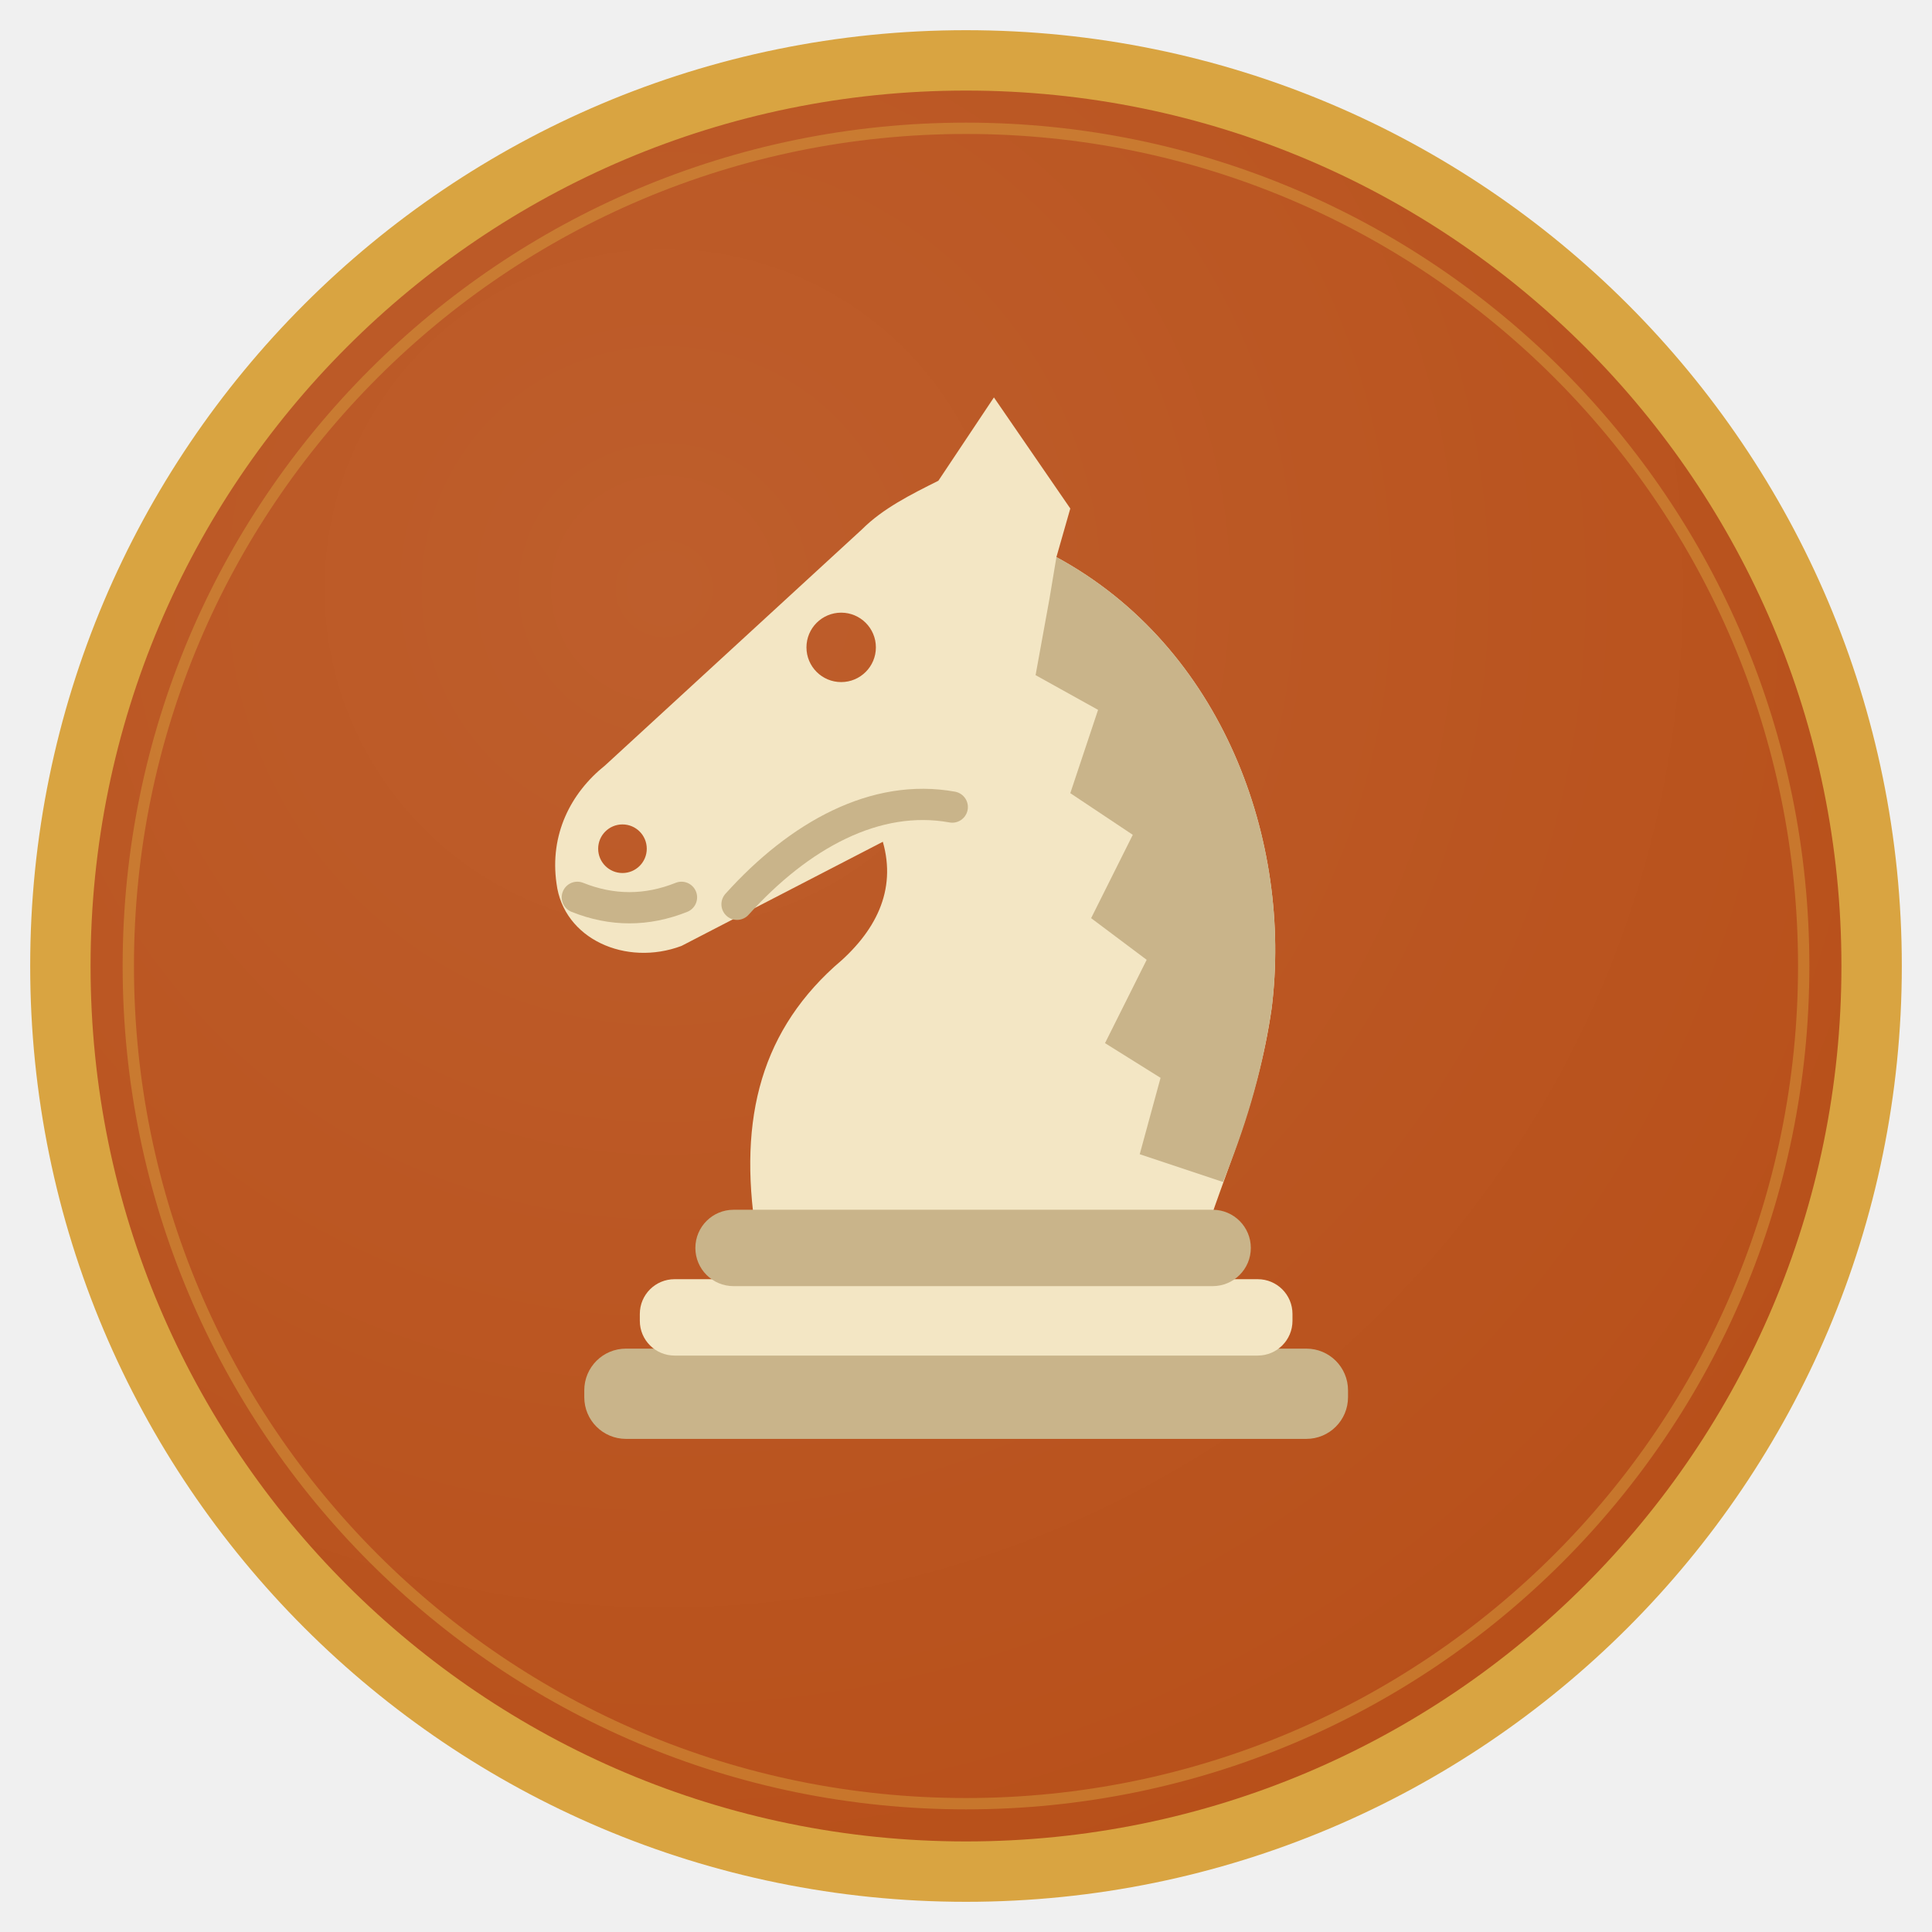
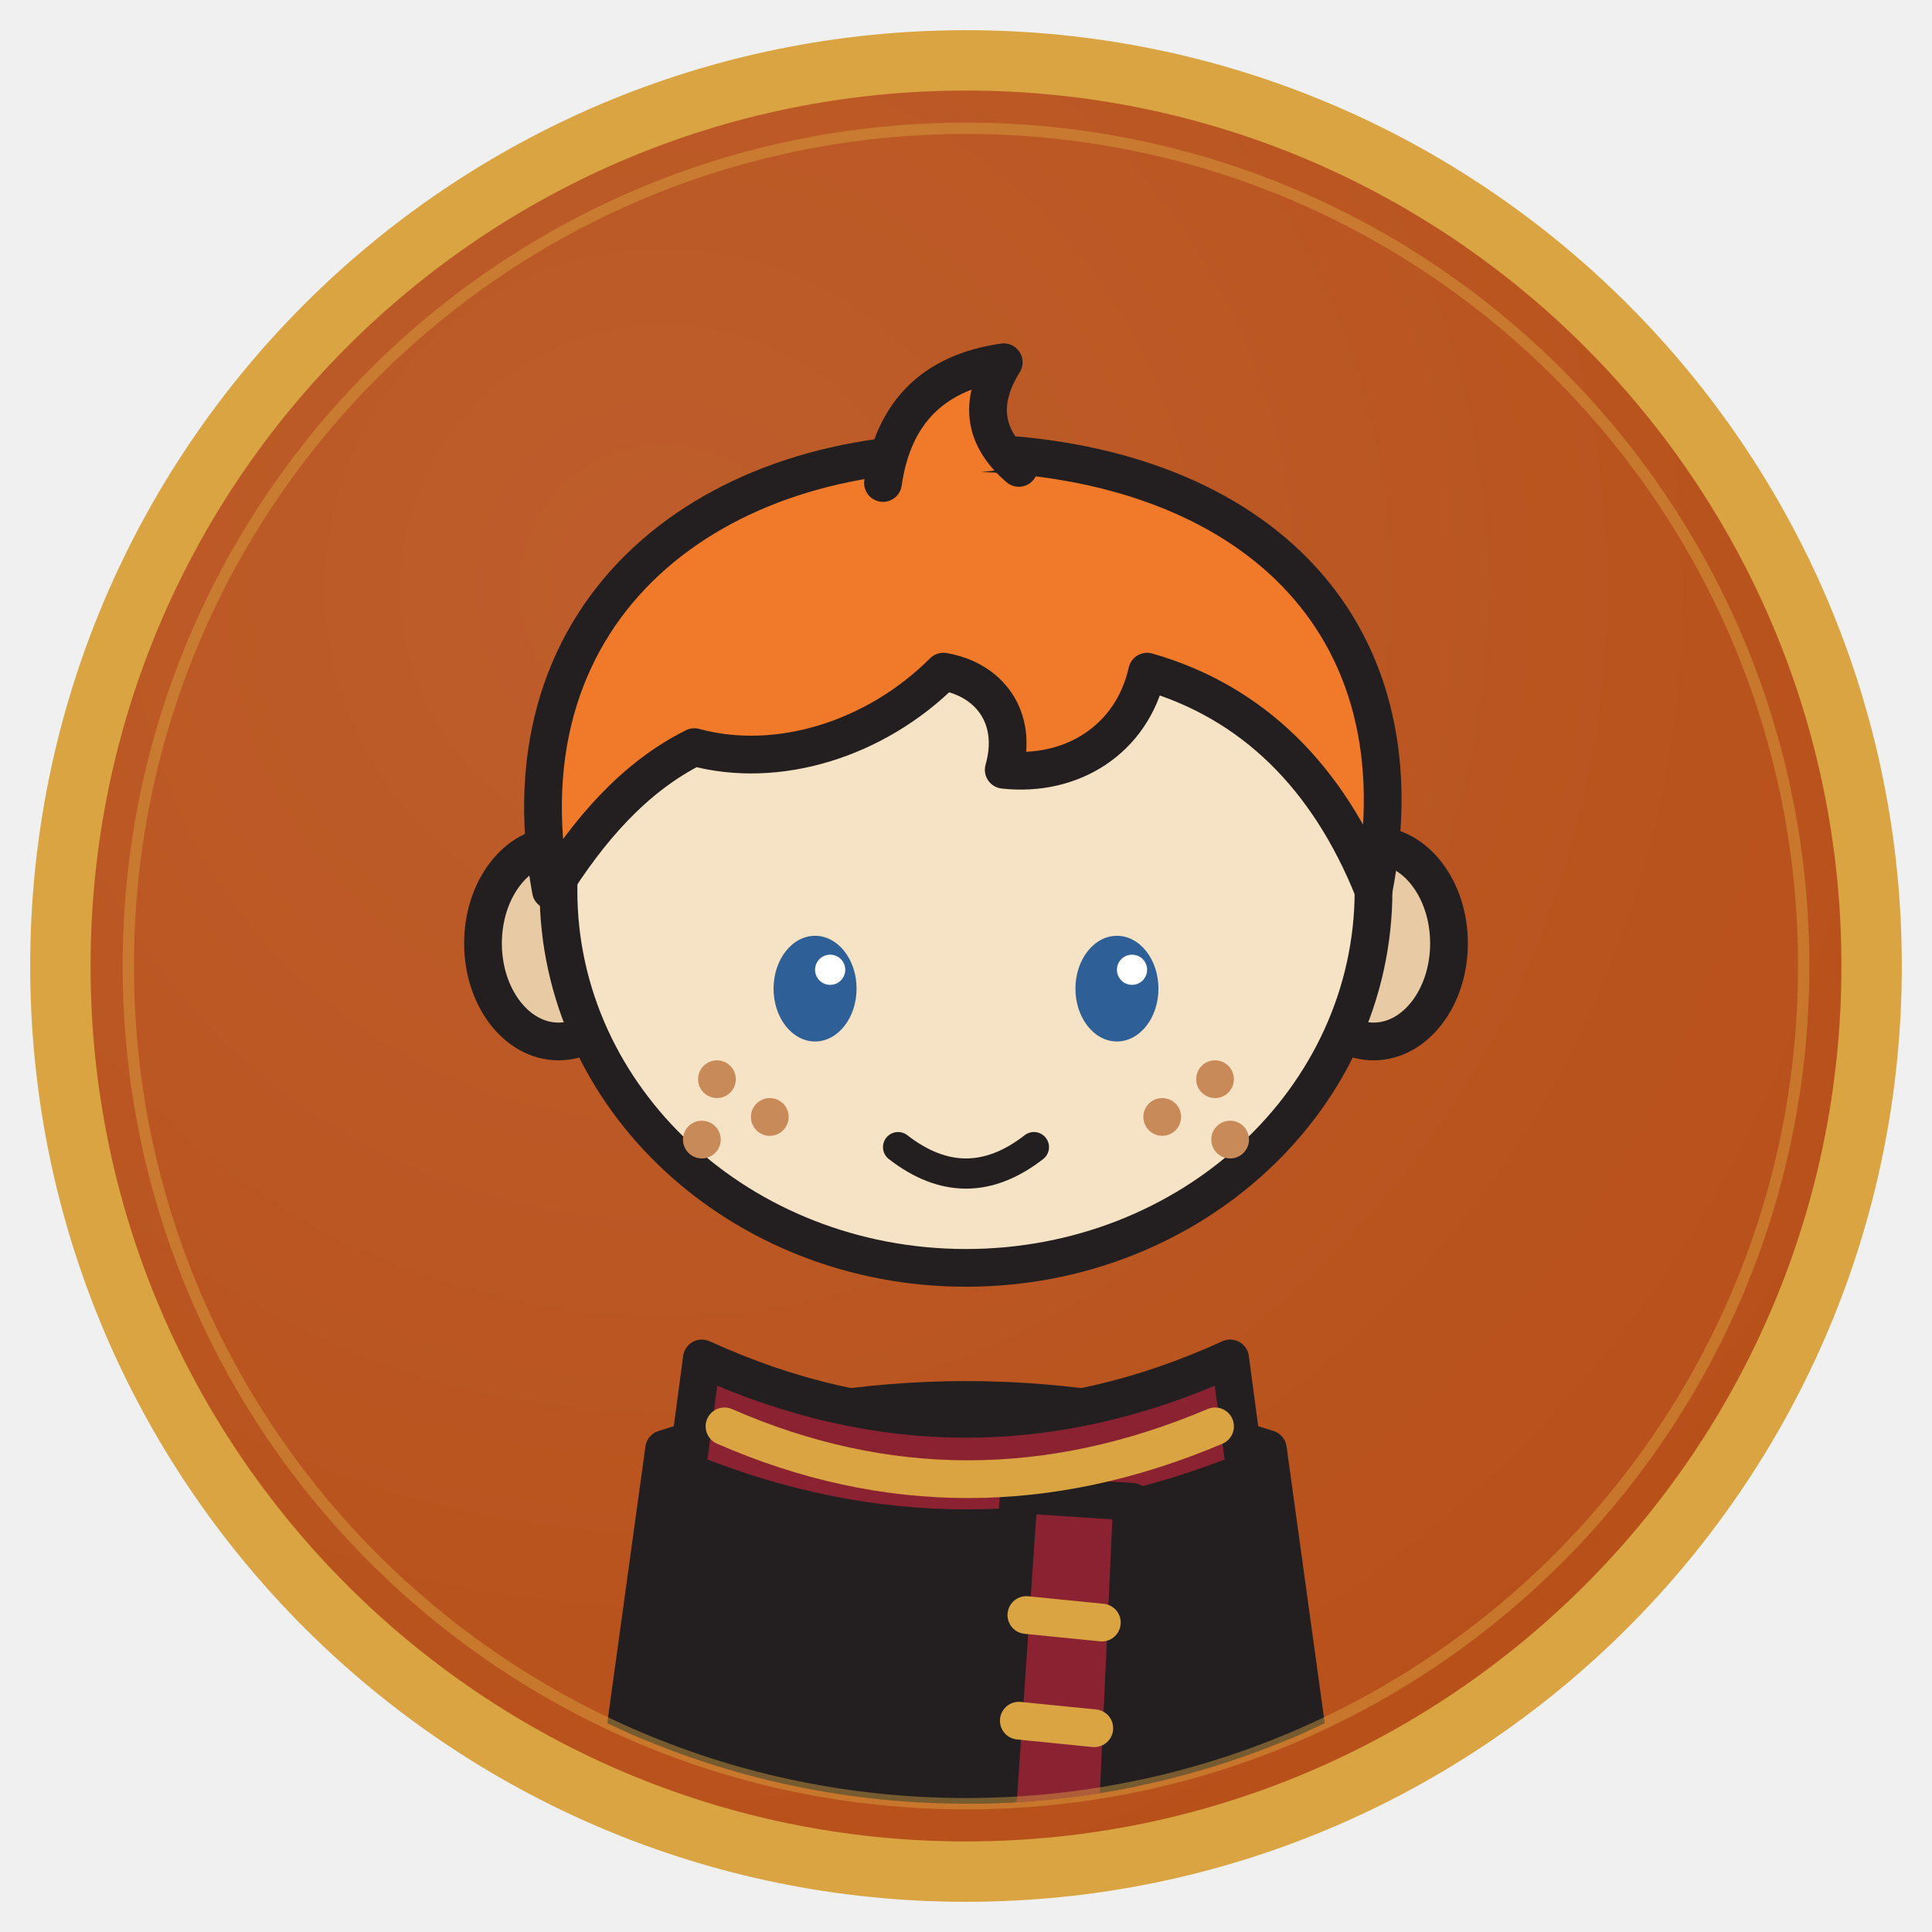
<svg xmlns="http://www.w3.org/2000/svg" viewBox="0 0 512 512" width="512" height="512">
  <defs>
    <radialGradient id="field" gradientUnits="userSpaceOnUse" cx="176" cy="156" r="360">
      <stop offset="0" stop-color="#BE5E2C" />
      <stop offset="1" stop-color="#B8501A" />
    </radialGradient>
    <clipPath id="inner">
      <circle cx="256" cy="256" r="222" fill="#FFFFFF" />
    </clipPath>
  </defs>
  <circle cx="256" cy="256" r="240" fill="url(#field)" />
-   <g clip-path="url(#inner)" stroke-linecap="round" stroke-linejoin="round">
-     <g transform="matrix(0.92 0 0 0.92 15 17)">
-       <rect x="152" y="370" width="220" height="26" rx="12" fill="#C9B48A" />
-       <rect x="168" y="350" width="188" height="22" rx="10" fill="#F3E6C4" />
-       <path fill="#F3E6C4" fill-rule="evenodd" d="M 270 96 L 292 128 L 288 142 C 336 168 356 224 350 272 C 346 300 336 320 330 340 L 202 340 C 196 306 202 280 224 260 C 236 250 242 238 238 224 L 180 254 C 164 260 146 252 144 236 C 142 222 148 210 158 202 L 232 134 C 238 128 246 124 254 120 Z M 216 168 A 10 10 0 1 0 236 168 A 10 10 0 1 0 216 168 Z M 156 226 A 7 7 0 1 0 170 226 A 7 7 0 1 0 156 226 Z" />
-       <path fill="#C9B48A" d="M 288 142 C 336 168 356 224 350 272 C 347 292 342 307 336 322 L 312 314 L 318 292 L 302 282 L 314 258 L 298 246 L 310 222 L 292 210 L 300 186 L 282 176 L 286 154 Z" />
-       <path fill="none" stroke="#C9B48A" stroke-width="9" d="M 196 242 C 214 222 236 210 258 214" />
-       <path fill="none" stroke="#C9B48A" stroke-width="9" d="M 150 240 C 160 244 170 244 180 240" />
-       <rect x="184" y="330" width="160" height="22" rx="11" fill="#C9B48A" />
+   <g clip-path="url(#inner)">
+     <path d="M 160 500 L 176 384 Q 256 358 336 384 L 352 500 Z" fill="#231F20" stroke="#231F20" stroke-width="10" stroke-linejoin="round" stroke-linecap="round" />
+     <path d="M 186 360 Q 256 392 326 360 L 330 390 Q 256 420 182 390 Z" fill="#8A2232" stroke="#231F20" stroke-width="10" stroke-linejoin="round" stroke-linecap="round" />
+     <path d="M 270 396 L 300 398 L 296 486 L 264 484 Z" fill="#8A2232" stroke="#231F20" stroke-width="10" stroke-linejoin="round" stroke-linecap="round" />
+     <g stroke="#D9A441" stroke-width="10" stroke-linecap="round">
+       <path d="M 192 378 Q 256 406 322 378" fill="none" />
+       <line x1="272" y1="428" x2="292" y2="430" />
+       <line x1="270" y1="456" x2="290" y2="458" />
    </g>
+     <ellipse cx="148" cy="250" rx="20" ry="26" fill="#E8CBA4" stroke="#231F20" stroke-width="10" stroke-linejoin="round" stroke-linecap="round" />
+     <ellipse cx="364" cy="250" rx="20" ry="26" fill="#E8CBA4" stroke="#231F20" stroke-width="10" stroke-linejoin="round" stroke-linecap="round" />
+     <ellipse cx="256" cy="236" rx="108" ry="100" fill="#F6E2C4" stroke="#231F20" stroke-width="10" stroke-linejoin="round" stroke-linecap="round" />
+     <path d="M 146 236 C 132 160 190 118 258 120 C 330 122 378 164 364 236 C 352 206 332 186 304 178 C 300 196 284 206 266 204 C 270 190 262 180 250 178 C 232 196 206 204 184 198 C 168 206 156 220 146 236 Z" fill="#F07A2A" stroke="#231F20" stroke-width="10" stroke-linejoin="round" stroke-linecap="round" />
+     <path d="M 234 128 Q 238 100 266 96 Q 256 112 270 124" fill="#F07A2A" stroke="#231F20" stroke-width="10" stroke-linejoin="round" stroke-linecap="round" />
+     <ellipse cx="216" cy="262" rx="11" ry="14" fill="#2E5F96" />
+     <ellipse cx="296" cy="262" rx="11" ry="14" fill="#2E5F96" />
+     <circle cx="220" cy="257" r="4" fill="#FFFFFF" />
+     <circle cx="300" cy="257" r="4" fill="#FFFFFF" />
+     <circle cx="190" cy="286" r="5" fill="#C98A5A" />
+     <circle cx="204" cy="296" r="5" fill="#C98A5A" />
+     <circle cx="186" cy="302" r="5" fill="#C98A5A" />
+     <circle cx="322" cy="286" r="5" fill="#C98A5A" />
+     <circle cx="308" cy="296" r="5" fill="#C98A5A" />
+     <circle cx="326" cy="302" r="5" fill="#C98A5A" />
+     <path d="M 238 304 Q 256 318 274 304" fill="none" stroke="#231F20" stroke-width="8" stroke-linecap="round" />
  </g>
  <circle cx="256" cy="256" r="240" fill="none" stroke="#D9A441" stroke-width="16" />
  <circle cx="256" cy="256" r="222" fill="none" stroke="#D9A441" stroke-width="3" stroke-opacity="0.45" />
</svg>
